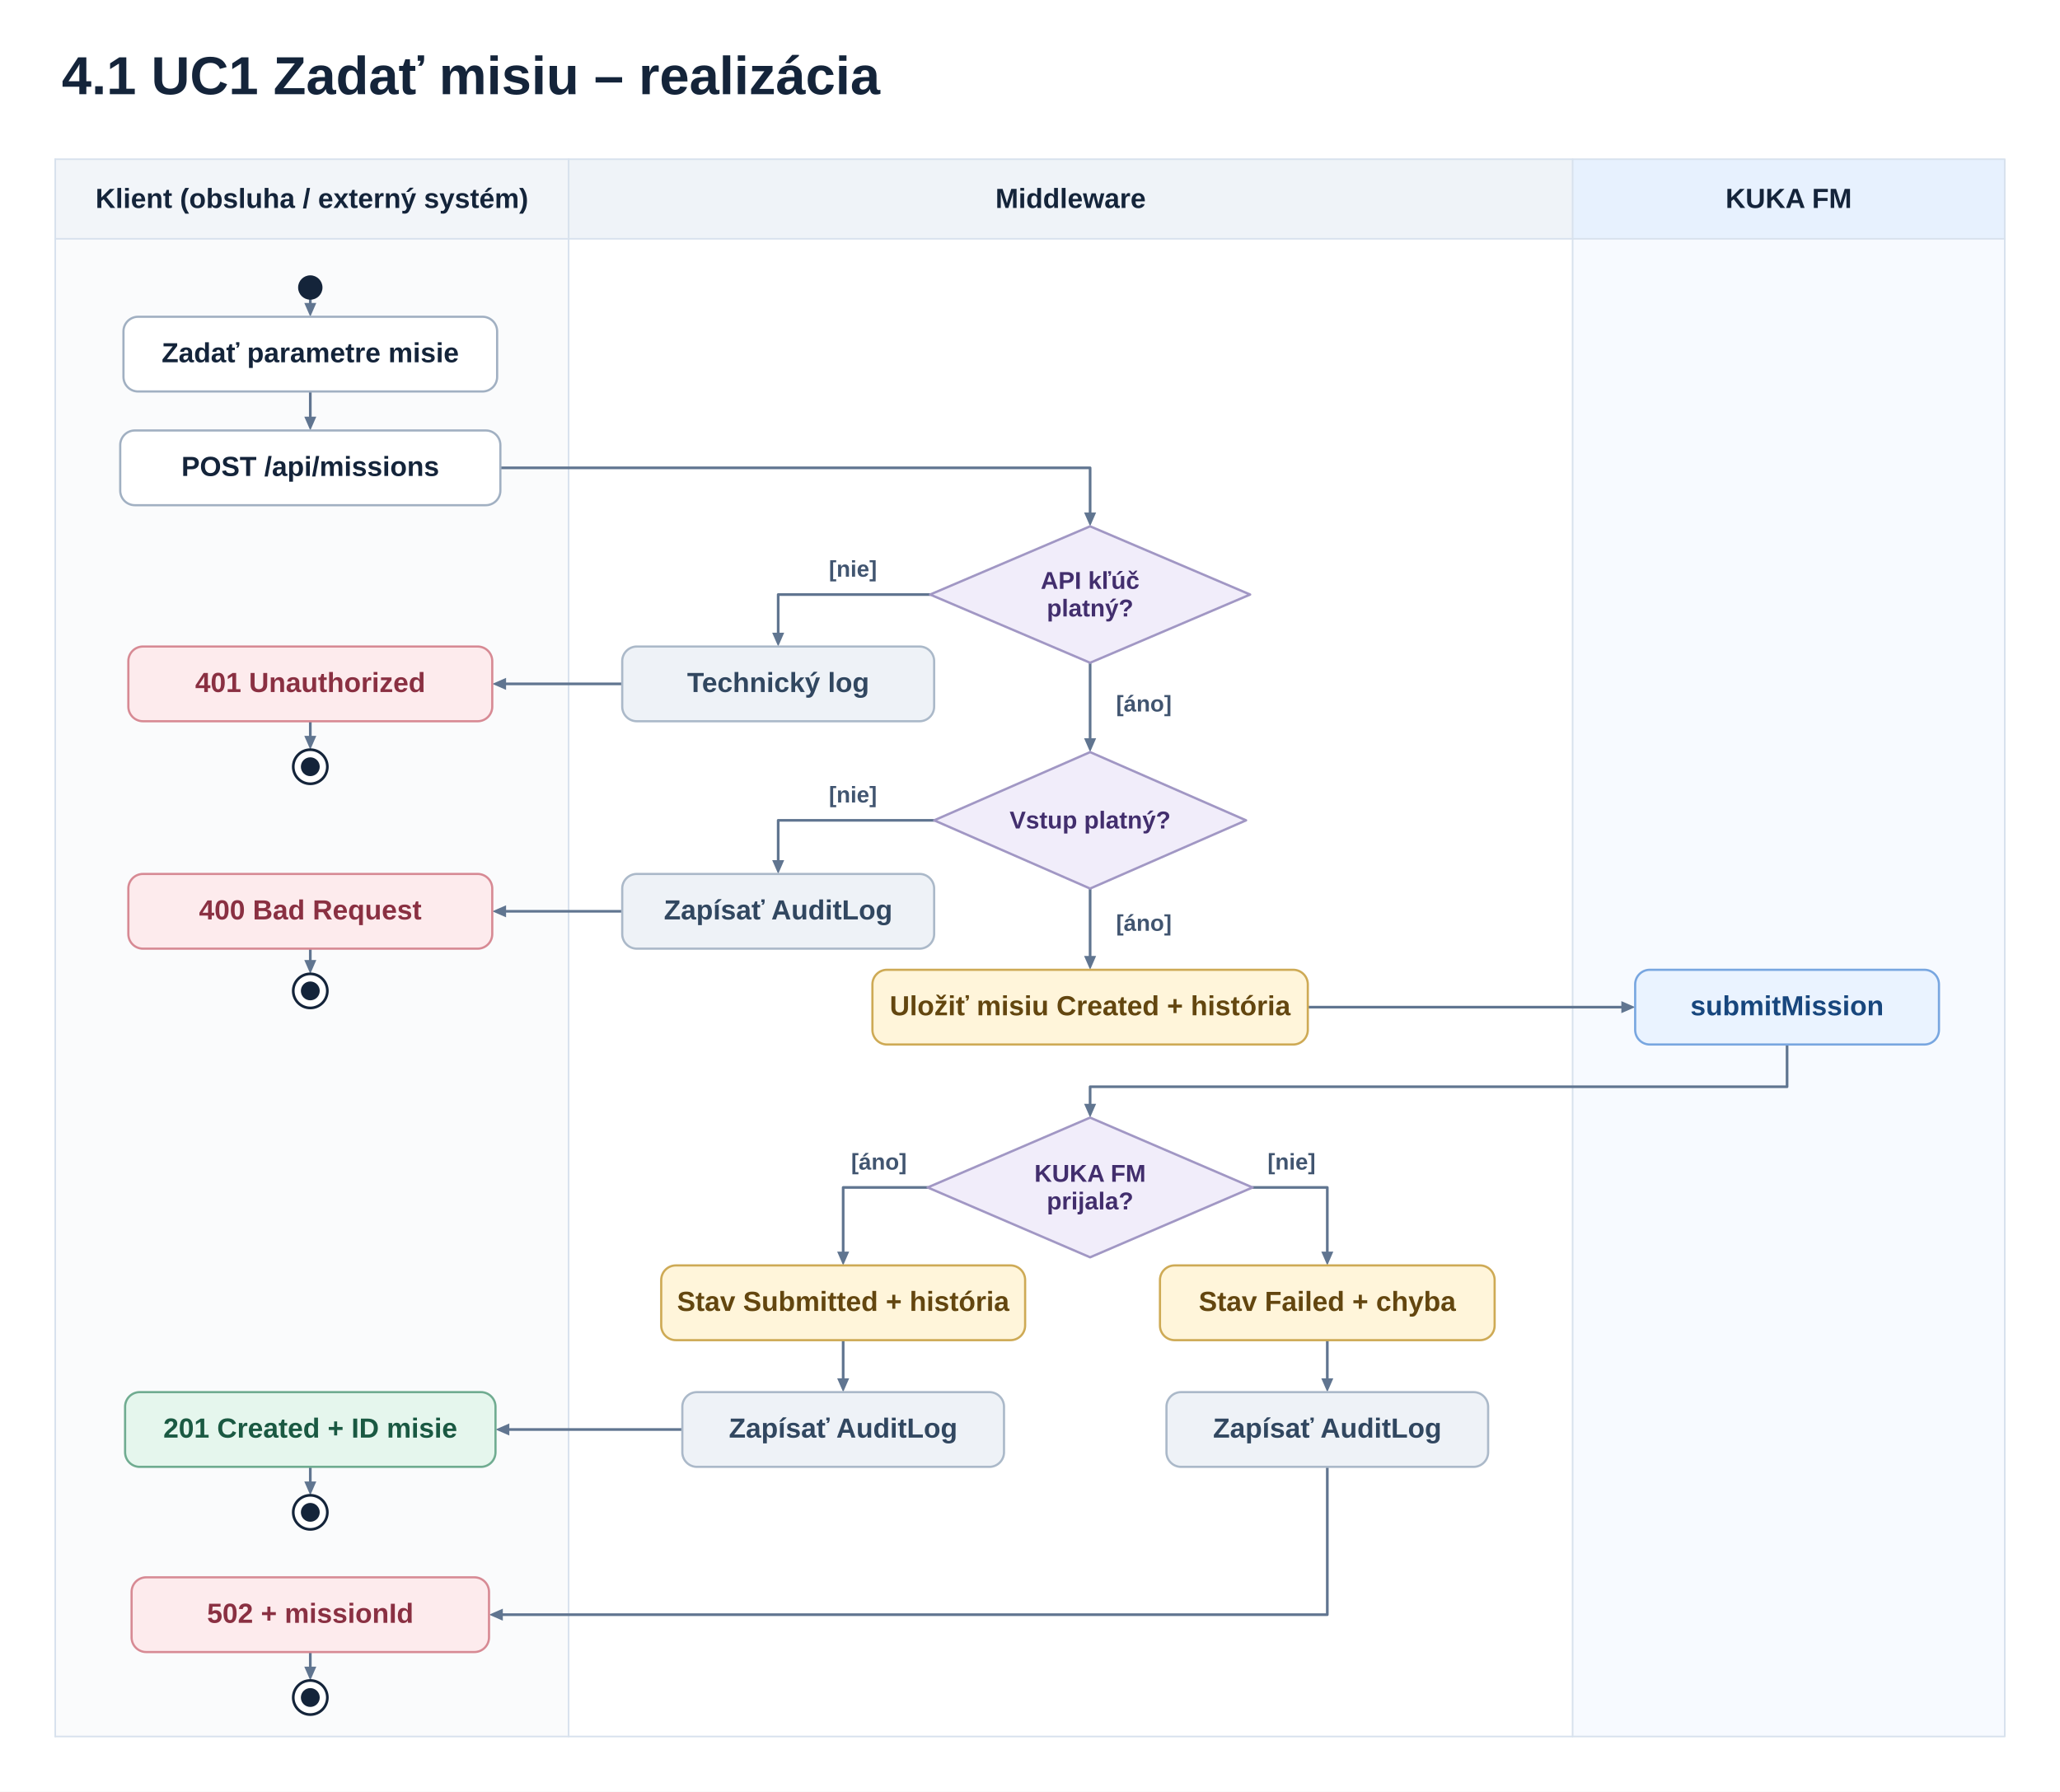
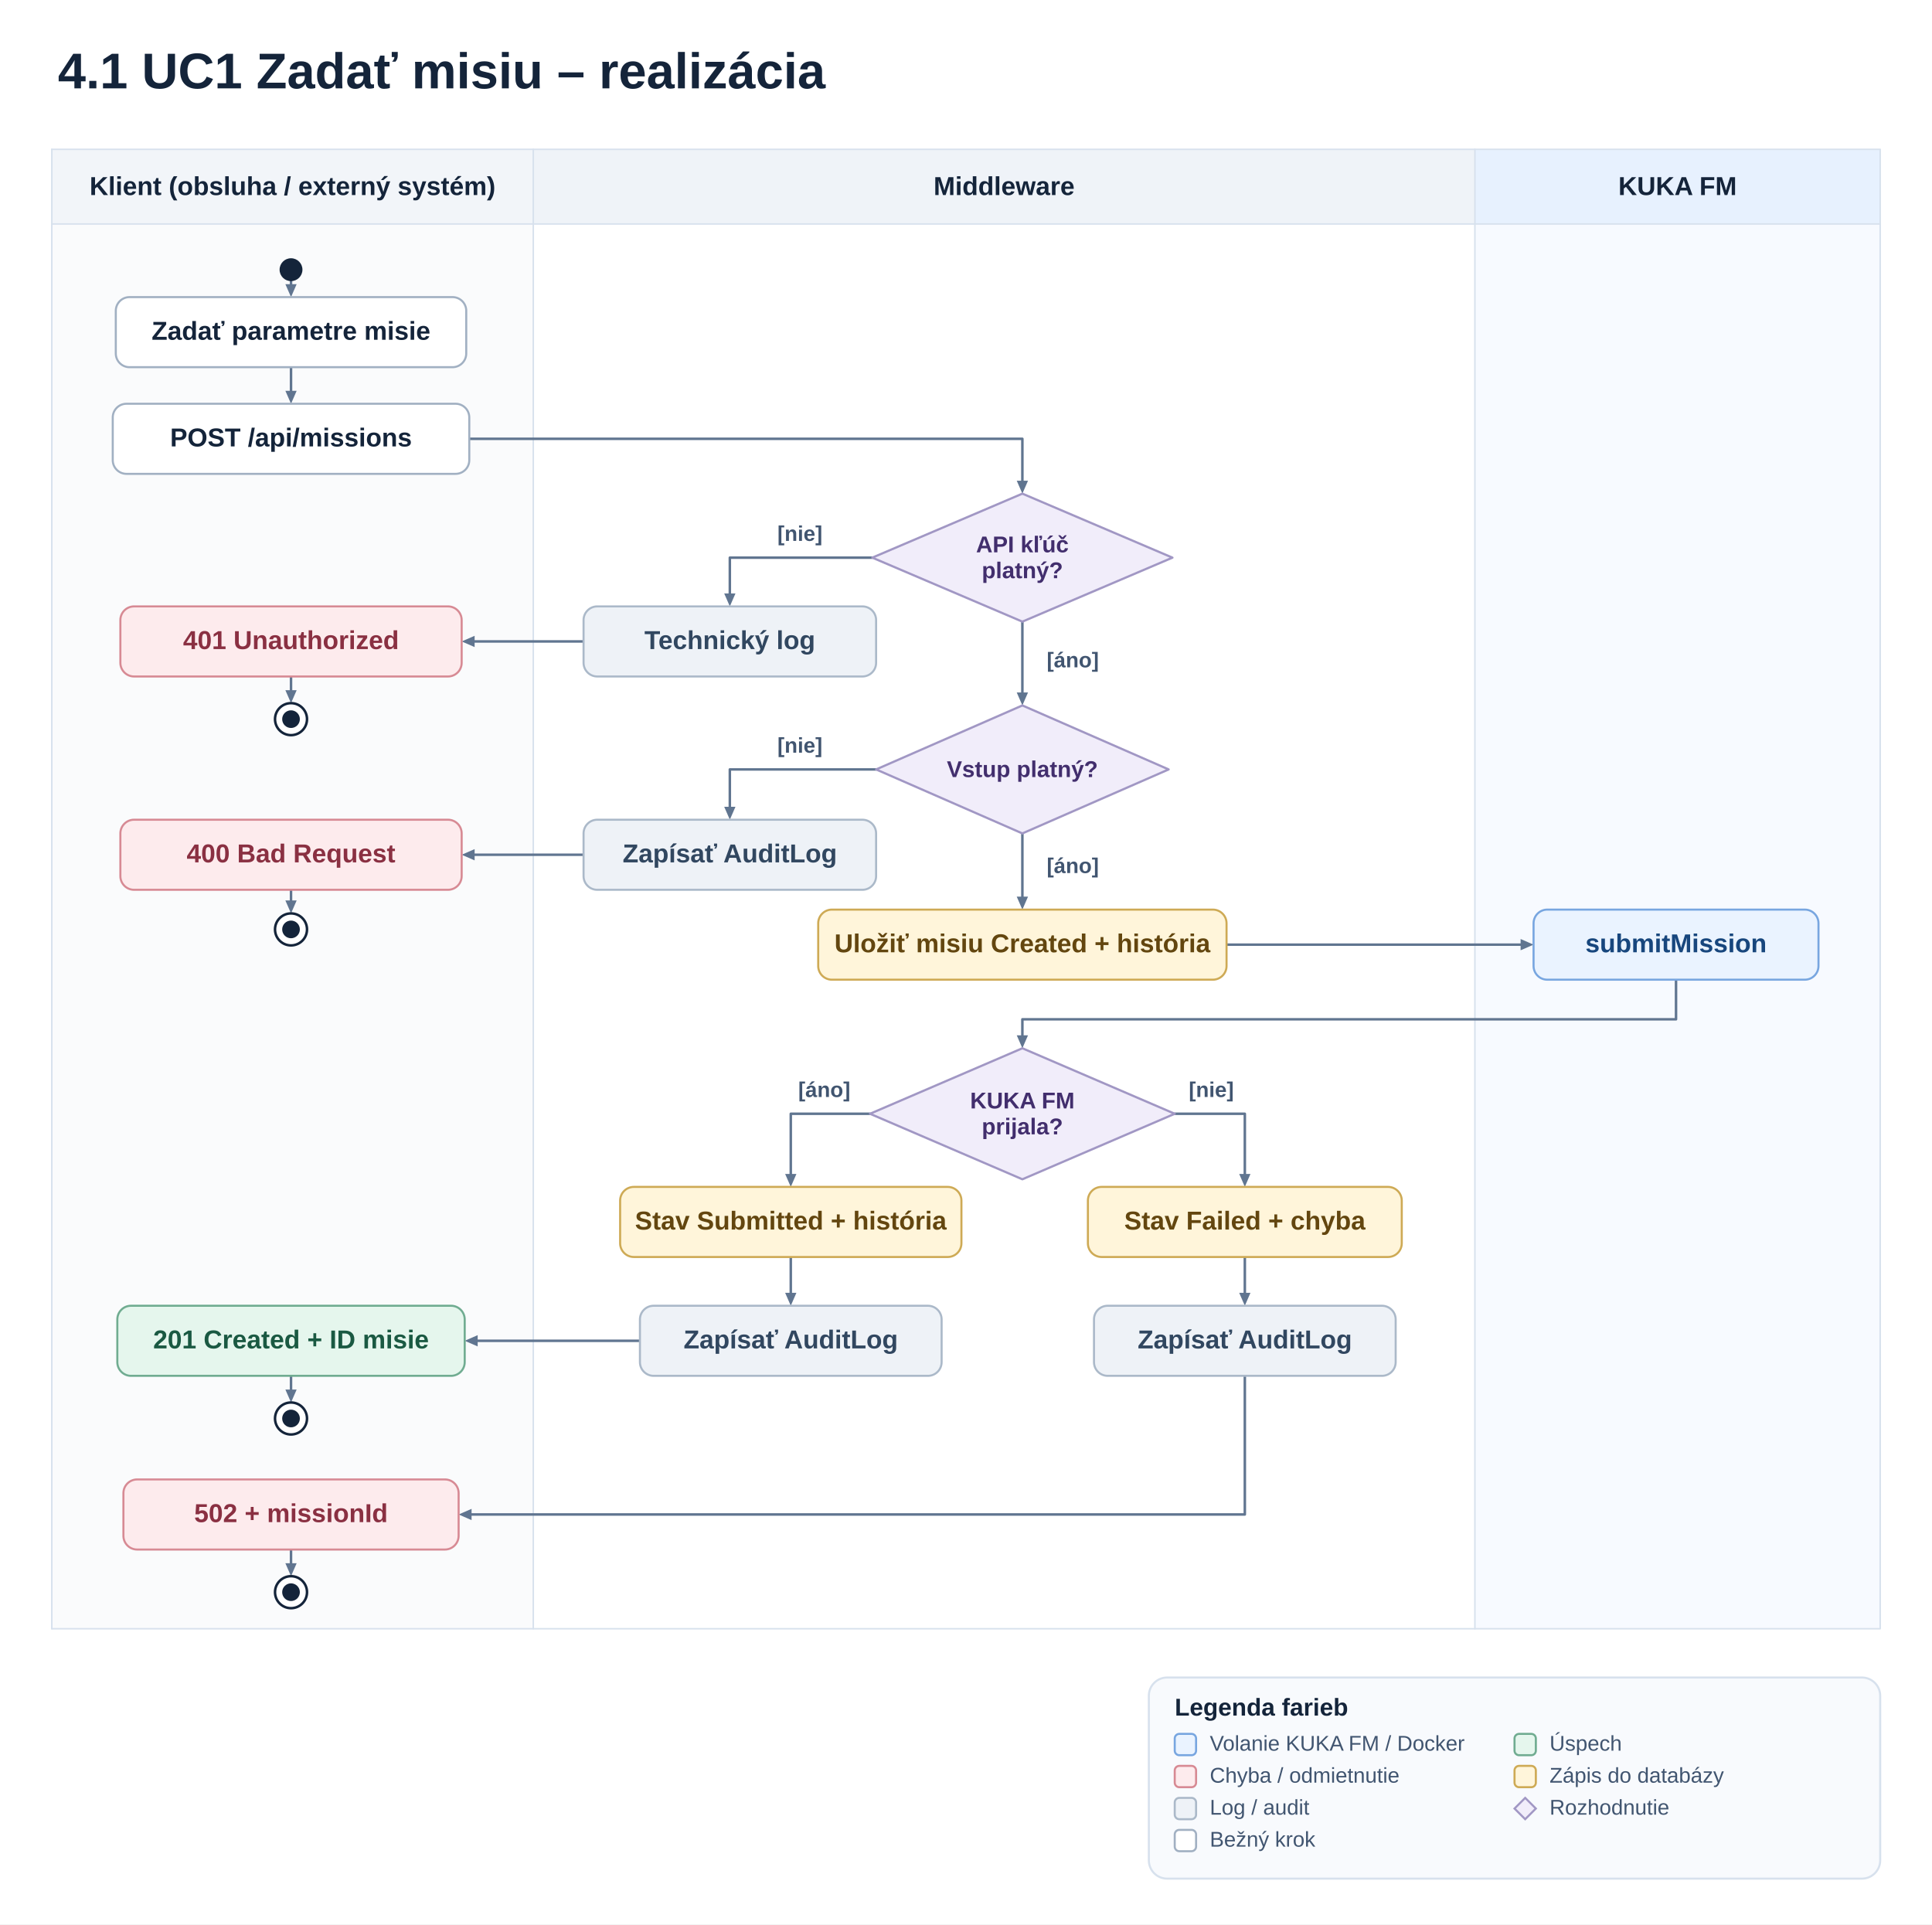
- <svg xmlns="http://www.w3.org/2000/svg" width="1268" height="1103" viewBox="0 0 1268 1103" role="img" aria-labelledby="diagram-title" font-family="Segoe UI, Helvetica Neue, Arial, sans-serif">
+ <svg xmlns="http://www.w3.org/2000/svg" width="1268" height="1263" viewBox="0 0 1268 1263" role="img" aria-labelledby="diagram-title" font-family="Segoe UI, Helvetica Neue, Arial, sans-serif">
  <g>
-     <rect x="0" y="0" width="1268" height="1103" rx="0" fill="#FFFFFF" stroke="none" stroke-width="1.35" />
+     <rect x="0" y="0" width="1268" height="1263" rx="0" fill="#FFFFFF" stroke="none" stroke-width="1.35" />
    <rect x="34" y="98" width="316" height="971" rx="0" fill="#FAFBFC" stroke="none" stroke-width="1.35" />
    <rect x="34" y="98" width="316" height="49" rx="0" fill="#F2F5F9" stroke="none" stroke-width="1.35" />
    <polyline points="34,98 34,1069" fill="none" stroke="#D7E1ED" stroke-width="1" stroke-linecap="round" stroke-linejoin="round" />
    <rect x="350" y="98" width="618" height="971" rx="0" fill="#FFFFFF" stroke="none" stroke-width="1.35" />
    <rect x="350" y="98" width="618" height="49" rx="0" fill="#EFF3F8" stroke="none" stroke-width="1.35" />
    <polyline points="350,98 350,1069" fill="none" stroke="#D7E1ED" stroke-width="1" stroke-linecap="round" stroke-linejoin="round" />
    <rect x="968" y="98" width="266" height="971" rx="0" fill="#F7FAFF" stroke="none" stroke-width="1.35" />
    <rect x="968" y="98" width="266" height="49" rx="0" fill="#E7F1FE" stroke="none" stroke-width="1.35" />
    <polyline points="968,98 968,1069" fill="none" stroke="#D7E1ED" stroke-width="1" stroke-linecap="round" stroke-linejoin="round" />
    <polyline points="34,98 1234,98 1234,1069 34,1069" fill="none" stroke="#D7E1ED" stroke-width="1" stroke-linecap="round" stroke-linejoin="round" />
    <polyline points="34,147 1234,147" fill="none" stroke="#D7E1ED" stroke-width="1" stroke-linecap="round" stroke-linejoin="round" />
  </g>
  <g>
    <polyline points="191,184.5 191,187.5" fill="none" stroke="#607590" stroke-width="1.65" stroke-linecap="round" stroke-linejoin="round" />
    <polygon points="191,195 187.30,186.50 194.70,186.50" fill="#607590" />
    <polyline points="191,241 191,257.5" fill="none" stroke="#607590" stroke-width="1.65" stroke-linecap="round" stroke-linejoin="round" />
    <polygon points="191,265 187.30,256.50 194.70,256.50" fill="#607590" />
    <polyline points="308,288 671,288 671,316.5" fill="none" stroke="#607590" stroke-width="1.65" stroke-linecap="round" stroke-linejoin="round" />
    <polygon points="671,324 667.30,315.50 674.70,315.50" fill="#607590" />
    <polyline points="572.5,366 479,366 479,390.5" fill="none" stroke="#607590" stroke-width="1.65" stroke-linecap="round" stroke-linejoin="round" />
    <polygon points="479,398 475.30,389.50 482.70,389.50" fill="#607590" />
    <polyline points="383,421 310.5,421" fill="none" stroke="#607590" stroke-width="1.65" stroke-linecap="round" stroke-linejoin="round" />
    <polygon points="303,421 311.50,417.30 311.50,424.70" fill="#607590" />
    <polyline points="191,444 191,454" fill="none" stroke="#607590" stroke-width="1.65" stroke-linecap="round" stroke-linejoin="round" />
    <polygon points="191,461.5 187.30,453.00 194.70,453.00" fill="#607590" />
    <polyline points="671,408 671,455.5" fill="none" stroke="#607590" stroke-width="1.65" stroke-linecap="round" stroke-linejoin="round" />
    <polygon points="671,463 667.30,454.50 674.70,454.50" fill="#607590" />
    <polyline points="575,505 479,505 479,530.5" fill="none" stroke="#607590" stroke-width="1.65" stroke-linecap="round" stroke-linejoin="round" />
    <polygon points="479,538 475.30,529.50 482.70,529.50" fill="#607590" />
    <polyline points="383,561 310.5,561" fill="none" stroke="#607590" stroke-width="1.65" stroke-linecap="round" stroke-linejoin="round" />
    <polygon points="303,561 311.50,557.30 311.50,564.70" fill="#607590" />
    <polyline points="191,584 191,592" fill="none" stroke="#607590" stroke-width="1.65" stroke-linecap="round" stroke-linejoin="round" />
    <polygon points="191,599.5 187.30,591.00 194.70,591.00" fill="#607590" />
    <polyline points="671,547 671,589.5" fill="none" stroke="#607590" stroke-width="1.65" stroke-linecap="round" stroke-linejoin="round" />
    <polygon points="671,597 667.30,588.50 674.70,588.50" fill="#607590" />
    <polyline points="805,620 999,620" fill="none" stroke="#607590" stroke-width="1.65" stroke-linecap="round" stroke-linejoin="round" />
    <polygon points="1006.5,620 998.00,623.70 998.00,616.30" fill="#607590" />
    <polyline points="1100,643 1100,669 671,669 671,680.5" fill="none" stroke="#607590" stroke-width="1.65" stroke-linecap="round" stroke-linejoin="round" />
    <polygon points="671,688 667.30,679.50 674.70,679.50" fill="#607590" />
    <polyline points="571,731 519,731 519,771.5" fill="none" stroke="#607590" stroke-width="1.65" stroke-linecap="round" stroke-linejoin="round" />
    <polygon points="519,779 515.30,770.50 522.70,770.50" fill="#607590" />
    <polyline points="771,731 817,731 817,771.5" fill="none" stroke="#607590" stroke-width="1.65" stroke-linecap="round" stroke-linejoin="round" />
    <polygon points="817,779 813.30,770.50 820.70,770.50" fill="#607590" />
    <polyline points="519,825 519,849.5" fill="none" stroke="#607590" stroke-width="1.65" stroke-linecap="round" stroke-linejoin="round" />
    <polygon points="519,857 515.30,848.50 522.70,848.50" fill="#607590" />
    <polyline points="817,825 817,849.5" fill="none" stroke="#607590" stroke-width="1.65" stroke-linecap="round" stroke-linejoin="round" />
    <polygon points="817,857 813.30,848.50 820.70,848.50" fill="#607590" />
    <polyline points="420,880 312.5,880" fill="none" stroke="#607590" stroke-width="1.65" stroke-linecap="round" stroke-linejoin="round" />
    <polygon points="305,880 313.50,876.30 313.50,883.70" fill="#607590" />
    <polyline points="191,903 191,913" fill="none" stroke="#607590" stroke-width="1.65" stroke-linecap="round" stroke-linejoin="round" />
    <polygon points="191,920.5 187.30,912.00 194.70,912.00" fill="#607590" />
    <polyline points="817,903 817,994 308.5,994" fill="none" stroke="#607590" stroke-width="1.65" stroke-linecap="round" stroke-linejoin="round" />
    <polygon points="301,994 309.50,990.30 309.50,997.70" fill="#607590" />
    <polyline points="191,1017 191,1027" fill="none" stroke="#607590" stroke-width="1.65" stroke-linecap="round" stroke-linejoin="round" />
    <polygon points="191,1034.5 187.30,1026.00 194.70,1026.00" fill="#607590" />
  </g>
  <g>
    <circle cx="191" cy="177" r="7.5" fill="#14243A" />
    <rect x="76.0" y="195.0" width="230" height="46" rx="9" fill="#FFFFFF" stroke="#A1B0C2" stroke-width="1.35" />
    <text x="191" y="223.0" fill="#14243A" font-size="17" font-weight="600" text-anchor="middle">Zadať parametre misie</text>
    <rect x="74.0" y="265.0" width="234" height="46" rx="9" fill="#FFFFFF" stroke="#A1B0C2" stroke-width="1.35" />
    <text x="191" y="293.0" fill="#14243A" font-size="17" font-weight="600" text-anchor="middle">POST /api/missions</text>
    <polygon points="671,324 769.5,366 671,408 572.5,366" fill="#F1EDFA" stroke="#A197C4" stroke-width="1.45" stroke-linejoin="round" />
    <text x="671" y="362.5" fill="#422E6D" font-size="15" font-weight="600" text-anchor="middle">API kľúč</text>
    <text x="671" y="379.5" fill="#422E6D" font-size="15" font-weight="600" text-anchor="middle">platný?</text>
    <rect x="383.0" y="398.0" width="192" height="46" rx="9" fill="#EEF2F7" stroke="#ABB9C9" stroke-width="1.35" />
    <text x="479" y="426.0" fill="#314760" font-size="17" font-weight="600" text-anchor="middle">Technický log</text>
    <rect x="79.0" y="398.0" width="224" height="46" rx="9" fill="#FDEBED" stroke="#D78A94" stroke-width="1.35" />
    <text x="191" y="426.0" fill="#8A3042" font-size="17" font-weight="600" text-anchor="middle">401 Unauthorized</text>
    <circle cx="191" cy="472" r="10.5" fill="#FFFFFF" stroke="#14243A" stroke-width="1.65" />
    <circle cx="191" cy="472" r="5.8" fill="#14243A" />
    <polygon points="671,463 767,505 671,547 575,505" fill="#F1EDFA" stroke="#A197C4" stroke-width="1.45" stroke-linejoin="round" />
    <text x="671" y="510.0" fill="#422E6D" font-size="15" font-weight="600" text-anchor="middle">Vstup platný?</text>
    <rect x="383.0" y="538.0" width="192" height="46" rx="9" fill="#EEF2F7" stroke="#ABB9C9" stroke-width="1.35" />
    <text x="479" y="566.0" fill="#314760" font-size="17" font-weight="600" text-anchor="middle">Zapísať AuditLog</text>
    <rect x="79.0" y="538.0" width="224" height="46" rx="9" fill="#FDEBED" stroke="#D78A94" stroke-width="1.35" />
    <text x="191" y="566.0" fill="#8A3042" font-size="17" font-weight="600" text-anchor="middle">400 Bad Request</text>
    <circle cx="191" cy="610" r="10.5" fill="#FFFFFF" stroke="#14243A" stroke-width="1.65" />
    <circle cx="191" cy="610" r="5.8" fill="#14243A" />
    <rect x="537.0" y="597.0" width="268" height="46" rx="9" fill="#FFF5DA" stroke="#CEAA55" stroke-width="1.35" />
    <text x="671" y="625.0" fill="#63460F" font-size="17" font-weight="600" text-anchor="middle">Uložiť misiu Created + história</text>
    <rect x="1006.5" y="597.0" width="187" height="46" rx="9" fill="#EAF3FF" stroke="#78A6E0" stroke-width="1.35" />
    <text x="1100" y="625.0" fill="#17467D" font-size="17" font-weight="600" text-anchor="middle">submitMission</text>
    <polygon points="671,688 771,731 671,774 571,731" fill="#F1EDFA" stroke="#A197C4" stroke-width="1.45" stroke-linejoin="round" />
    <text x="671" y="727.5" fill="#422E6D" font-size="15" font-weight="600" text-anchor="middle">KUKA FM</text>
    <text x="671" y="744.5" fill="#422E6D" font-size="15" font-weight="600" text-anchor="middle">prijala?</text>
    <rect x="407.0" y="779.0" width="224" height="46" rx="9" fill="#FFF5DA" stroke="#CEAA55" stroke-width="1.35" />
    <text x="519" y="807.0" fill="#63460F" font-size="17" font-weight="600" text-anchor="middle">Stav Submitted + história</text>
    <rect x="714.0" y="779.0" width="206" height="46" rx="9" fill="#FFF5DA" stroke="#CEAA55" stroke-width="1.35" />
    <text x="817" y="807.0" fill="#63460F" font-size="17" font-weight="600" text-anchor="middle">Stav Failed + chyba</text>
    <rect x="420.0" y="857.0" width="198" height="46" rx="9" fill="#EEF2F7" stroke="#ABB9C9" stroke-width="1.35" />
    <text x="519" y="885.0" fill="#314760" font-size="17" font-weight="600" text-anchor="middle">Zapísať AuditLog</text>
    <rect x="718.0" y="857.0" width="198" height="46" rx="9" fill="#EEF2F7" stroke="#ABB9C9" stroke-width="1.35" />
    <text x="817" y="885.0" fill="#314760" font-size="17" font-weight="600" text-anchor="middle">Zapísať AuditLog</text>
    <rect x="77.0" y="857.0" width="228" height="46" rx="9" fill="#E5F6ED" stroke="#70AC91" stroke-width="1.35" />
    <text x="191" y="885.0" fill="#1A5942" font-size="17" font-weight="600" text-anchor="middle">201 Created + ID misie</text>
    <circle cx="191" cy="931" r="10.5" fill="#FFFFFF" stroke="#14243A" stroke-width="1.65" />
    <circle cx="191" cy="931" r="5.8" fill="#14243A" />
    <rect x="81.0" y="971.0" width="220" height="46" rx="9" fill="#FDEBED" stroke="#D78A94" stroke-width="1.35" />
    <text x="191" y="999.0" fill="#8A3042" font-size="17" font-weight="600" text-anchor="middle">502 + missionId</text>
    <circle cx="191" cy="1045" r="10.5" fill="#FFFFFF" stroke="#14243A" stroke-width="1.65" />
    <circle cx="191" cy="1045" r="5.8" fill="#14243A" />
  </g>
  <g>
    <text x="38" y="58" fill="#14243A" font-size="33" font-weight="700" text-anchor="start">4.1 UC1 Zadať misiu – realizácia</text>
    <text x="192.0" y="128" fill="#14243A" font-size="17" font-weight="700" text-anchor="middle">Klient (obsluha / externý systém)</text>
    <text x="659.0" y="128" fill="#14243A" font-size="17" font-weight="700" text-anchor="middle">Middleware</text>
    <text x="1101.0" y="128" fill="#14243A" font-size="17" font-weight="700" text-anchor="middle">KUKA FM</text>
    <text x="525" y="355" fill="#415570" font-size="14" font-weight="600" text-anchor="middle">[nie]</text>
    <text x="687" y="438" fill="#415570" font-size="14" font-weight="600" text-anchor="start">[áno]</text>
    <text x="525" y="494" fill="#415570" font-size="14" font-weight="600" text-anchor="middle">[nie]</text>
    <text x="687" y="573" fill="#415570" font-size="14" font-weight="600" text-anchor="start">[áno]</text>
    <text x="541" y="720" fill="#415570" font-size="14" font-weight="600" text-anchor="middle">[áno]</text>
    <text x="795" y="720" fill="#415570" font-size="14" font-weight="600" text-anchor="middle">[nie]</text>
  </g>
+   <g>
+     <rect x="754" y="1101" width="480" height="132" rx="12" fill="#F8FAFD" stroke="#D7E1ED" stroke-width="1.35" />
+     <text x="771" y="1126" fill="#14243A" font-size="16" font-weight="700" text-anchor="start">Legenda farieb</text>
+     <rect x="771" y="1138" width="14" height="14" rx="3" fill="#EAF3FF" stroke="#78A6E0" stroke-width="1.35" />
+     <text x="794" y="1149" fill="#415570" font-size="14" font-weight="400" text-anchor="start">Volanie KUKA FM / Docker</text>
+     <rect x="994" y="1138" width="14" height="14" rx="3" fill="#E5F6ED" stroke="#70AC91" stroke-width="1.35" />
+     <text x="1017" y="1149" fill="#415570" font-size="14" font-weight="400" text-anchor="start">Úspech</text>
+     <rect x="771" y="1159" width="14" height="14" rx="3" fill="#FDEBED" stroke="#D78A94" stroke-width="1.35" />
+     <text x="794" y="1170" fill="#415570" font-size="14" font-weight="400" text-anchor="start">Chyba / odmietnutie</text>
+     <rect x="994" y="1159" width="14" height="14" rx="3" fill="#FFF5DA" stroke="#CEAA55" stroke-width="1.35" />
+     <text x="1017" y="1170" fill="#415570" font-size="14" font-weight="400" text-anchor="start">Zápis do databázy</text>
+     <rect x="771" y="1180" width="14" height="14" rx="3" fill="#EEF2F7" stroke="#ABB9C9" stroke-width="1.35" />
+     <text x="794" y="1191" fill="#415570" font-size="14" font-weight="400" text-anchor="start">Log / audit</text>
+     <path d="M1001,1180 l7,7 -7,7 -7,-7 Z" fill="#F1EDFA" stroke="#A197C4" stroke-width="1.35" />
+     <text x="1017" y="1191" fill="#415570" font-size="14" font-weight="400" text-anchor="start">Rozhodnutie</text>
+     <rect x="771" y="1201" width="14" height="14" rx="3" fill="#FFFFFF" stroke="#A1B0C2" stroke-width="1.35" />
+     <text x="794" y="1212" fill="#415570" font-size="14" font-weight="400" text-anchor="start">Bežný krok</text>
+   </g>
</svg>
